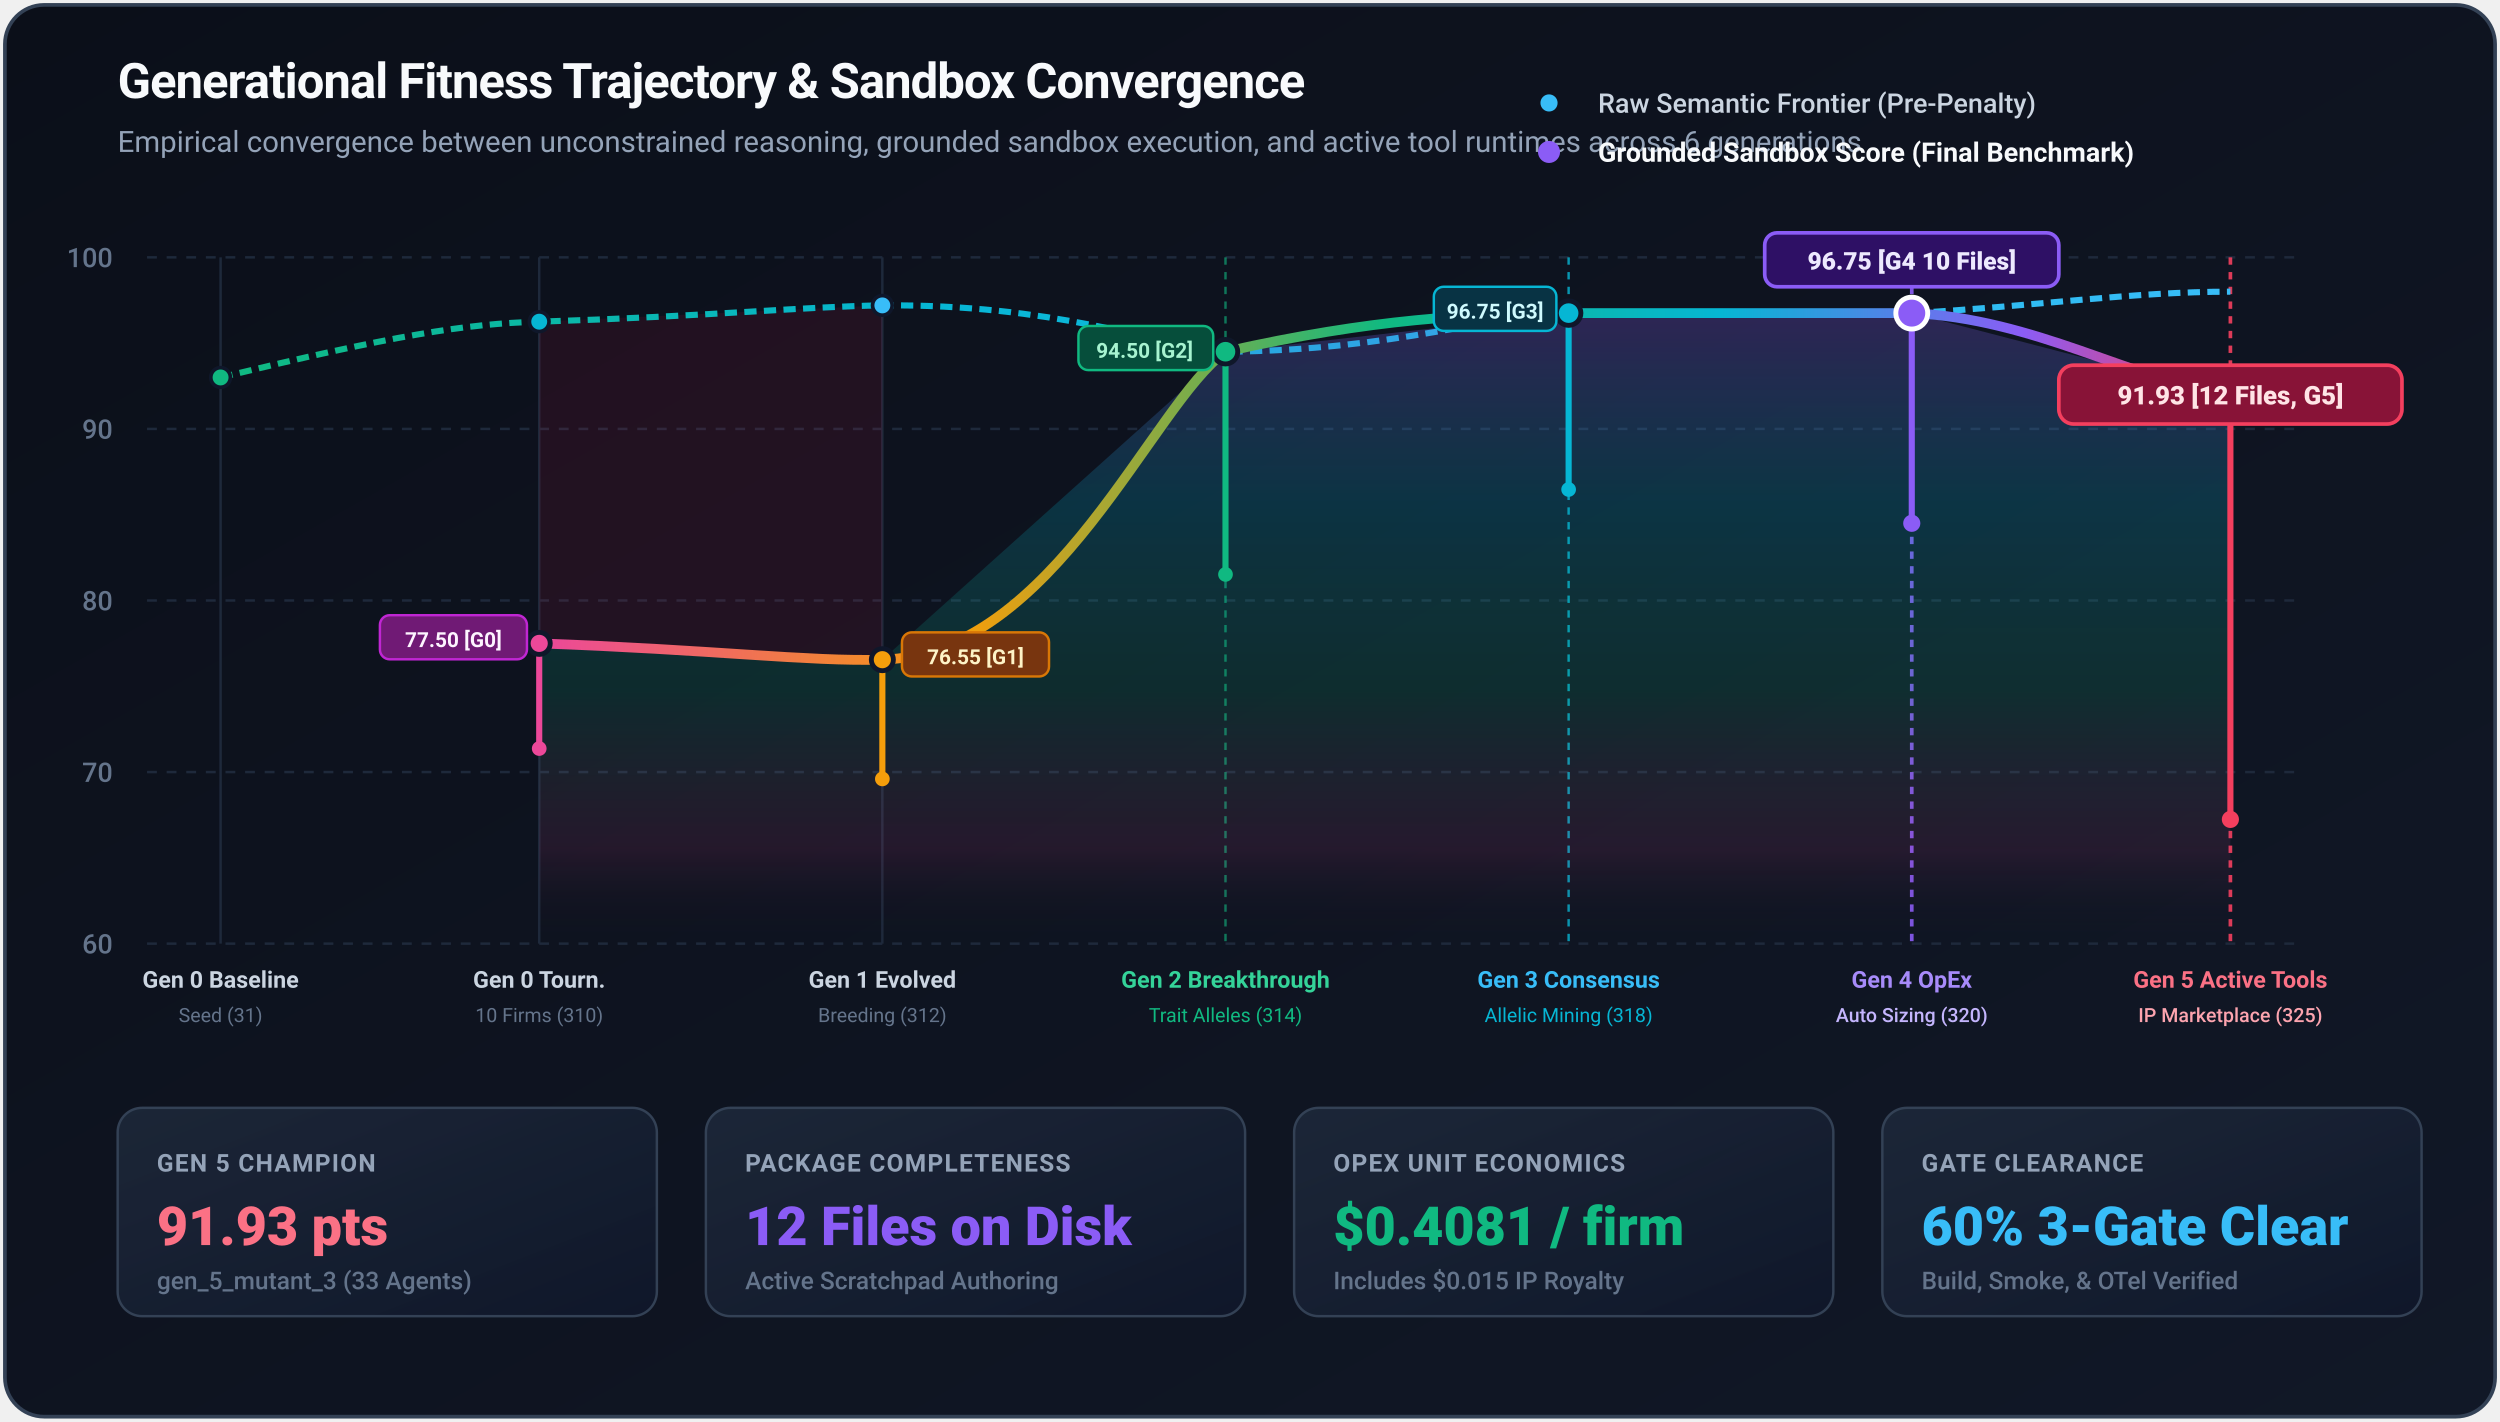
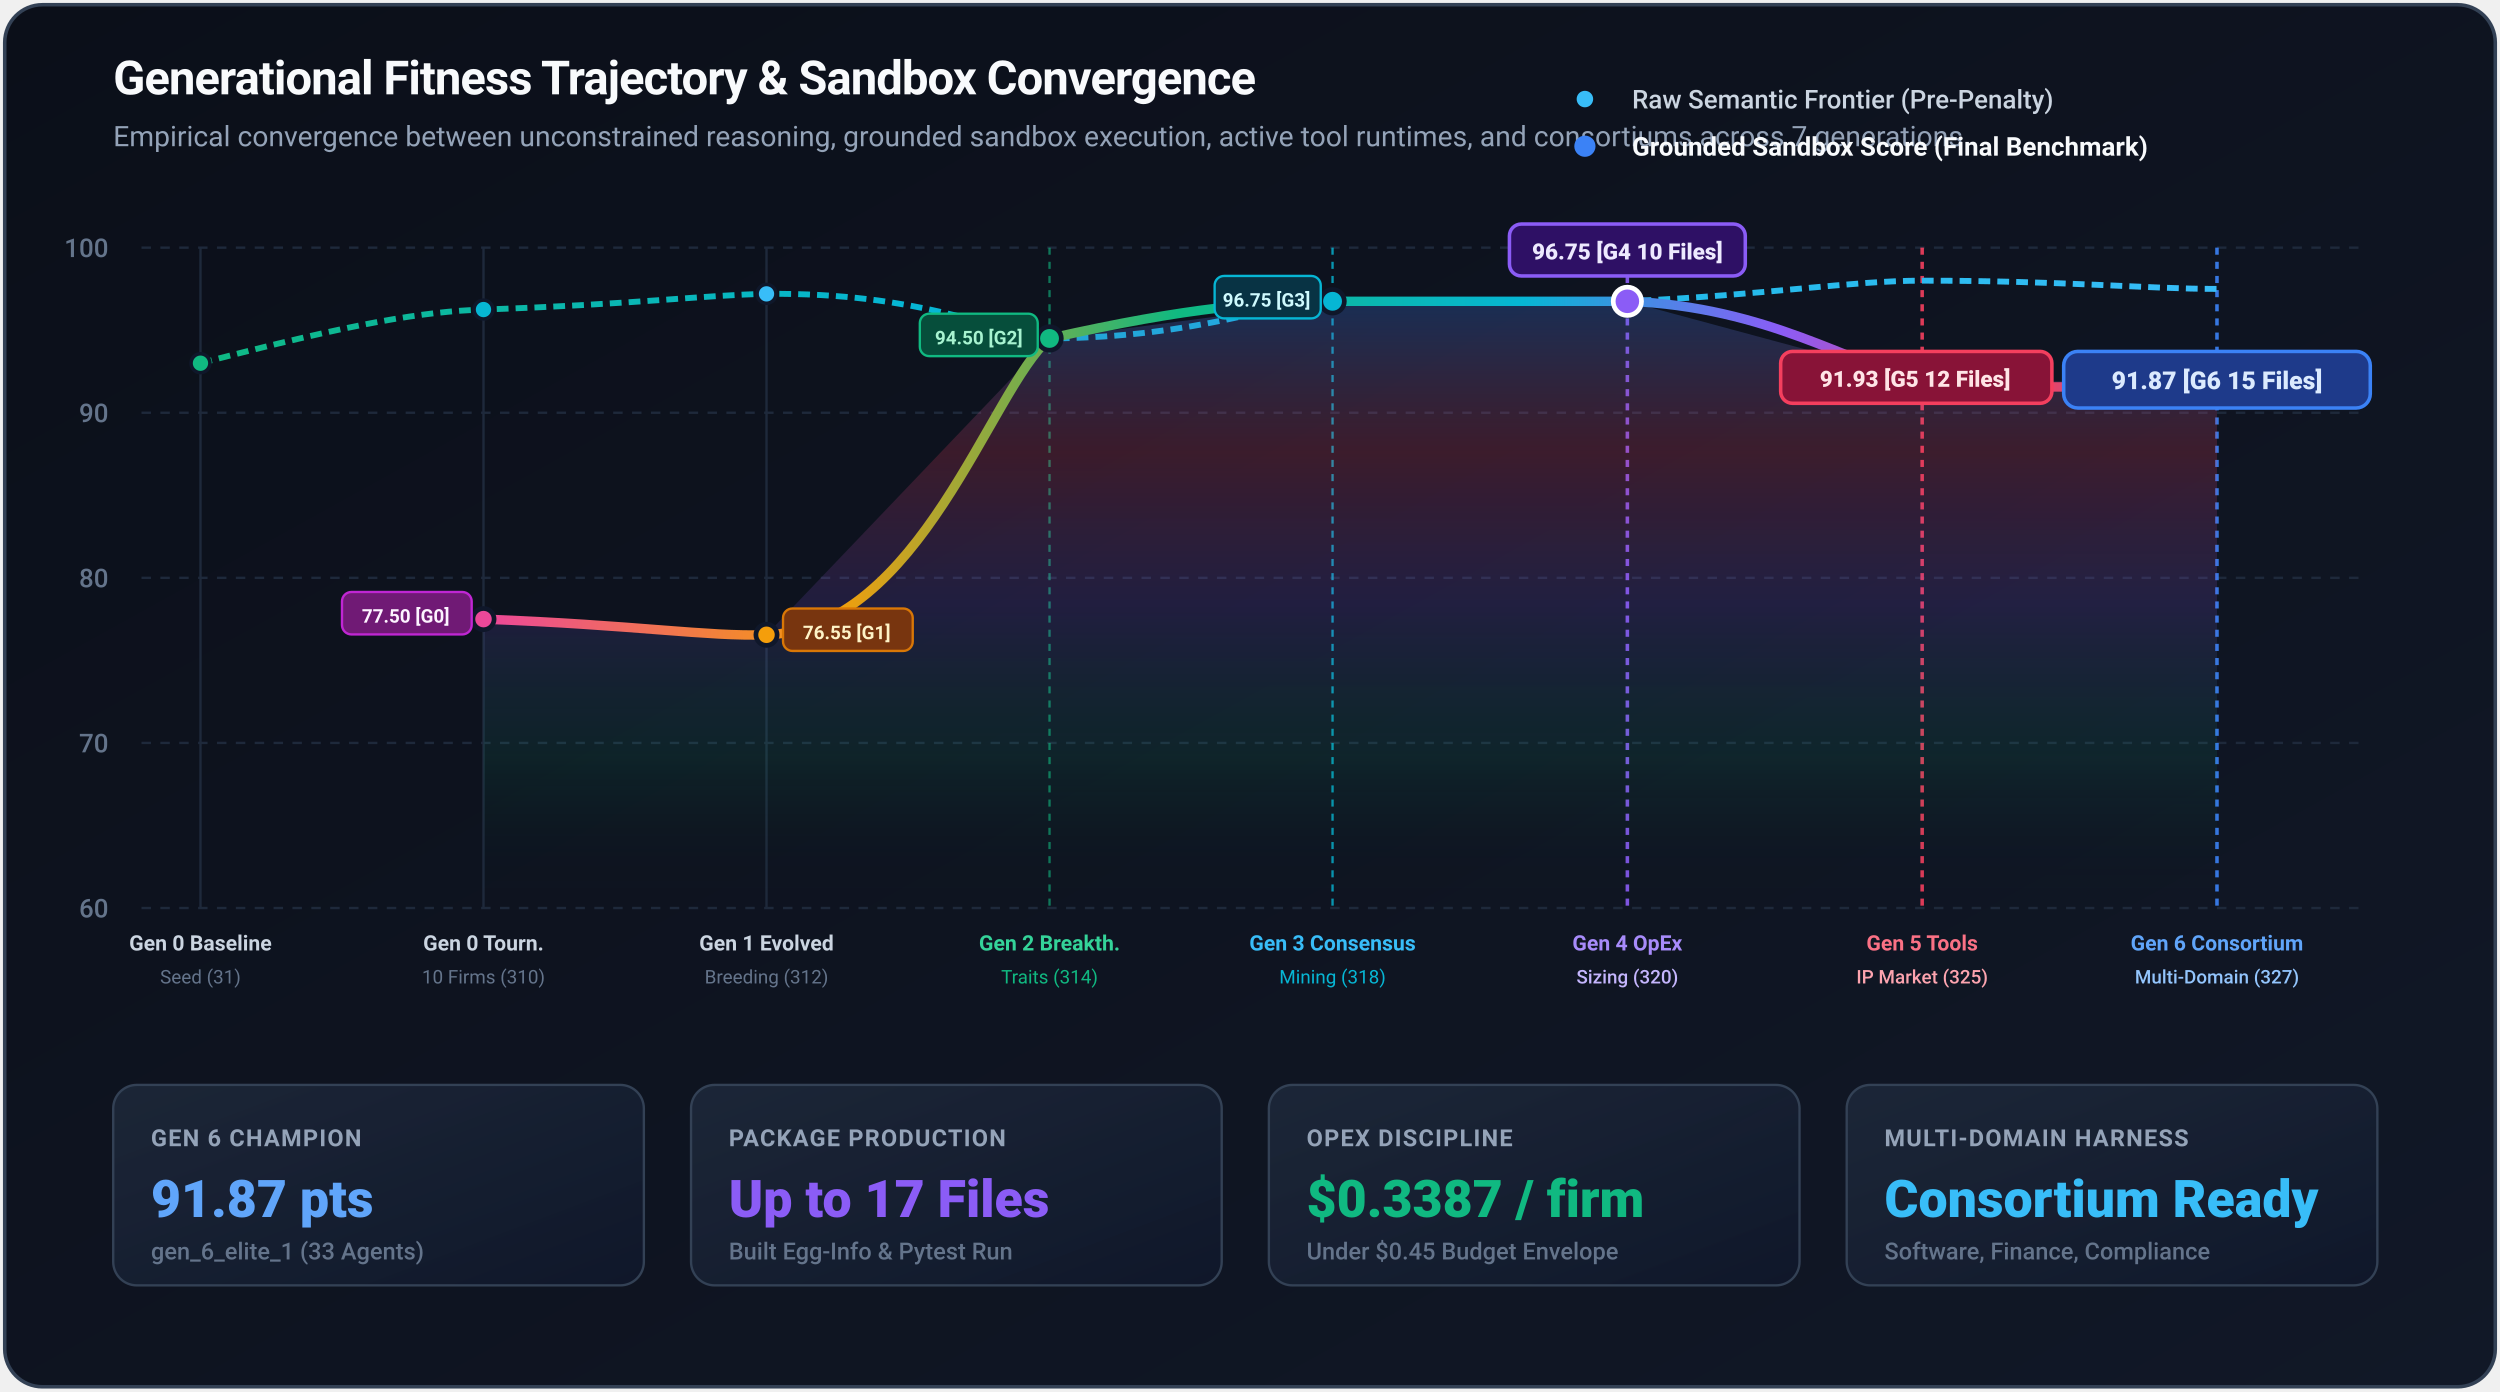
- <svg xmlns="http://www.w3.org/2000/svg" viewBox="0 0 1020 580" width="1020" height="580">
+ <svg xmlns="http://www.w3.org/2000/svg" viewBox="0 0 1060 590" width="1060" height="590">
  <defs>
    <linearGradient id="bgGrad" x1="0%" y1="0%" x2="100%" y2="100%">
      <stop offset="0%" stop-color="#0b0f19" />
      <stop offset="100%" stop-color="#111827" />
    </linearGradient>
    <linearGradient id="trackAGrad" x1="0%" y1="0%" x2="100%" y2="0%">
      <stop offset="0%" stop-color="#10b981" />
      <stop offset="35%" stop-color="#06b6d4" />
      <stop offset="100%" stop-color="#38bdf8" />
    </linearGradient>
    <linearGradient id="trackBGrad" x1="0%" y1="0%" x2="100%" y2="0%">
      <stop offset="0%" stop-color="#ec4899" />
-       <stop offset="25%" stop-color="#f59e0b" />
-       <stop offset="50%" stop-color="#10b981" />
-       <stop offset="70%" stop-color="#06b6d4" />
-       <stop offset="88%" stop-color="#8b5cf6" />
-       <stop offset="100%" stop-color="#f43f5e" />
+       <stop offset="20%" stop-color="#f59e0b" />
+       <stop offset="40%" stop-color="#10b981" />
+       <stop offset="60%" stop-color="#06b6d4" />
+       <stop offset="75%" stop-color="#8b5cf6" />
+       <stop offset="90%" stop-color="#f43f5e" />
+       <stop offset="100%" stop-color="#3b82f6" />
    </linearGradient>
    <linearGradient id="trackBArea" x1="0%" y1="0%" x2="0%" y2="100%">
-       <stop offset="0%" stop-color="#8b5cf6" stop-opacity="0.25" />
-       <stop offset="30%" stop-color="#06b6d4" stop-opacity="0.20" />
-       <stop offset="60%" stop-color="#10b981" stop-opacity="0.15" />
-       <stop offset="85%" stop-color="#ec4899" stop-opacity="0.10" />
+       <stop offset="0%" stop-color="#3b82f6" stop-opacity="0.25" />
+       <stop offset="25%" stop-color="#f43f5e" stop-opacity="0.20" />
+       <stop offset="50%" stop-color="#8b5cf6" stop-opacity="0.15" />
+       <stop offset="75%" stop-color="#10b981" stop-opacity="0.10" />
      <stop offset="100%" stop-color="#0b0f19" stop-opacity="0.0" />
    </linearGradient>
    <linearGradient id="cardGrad" x1="0%" y1="0%" x2="100%" y2="100%">
      <stop offset="0%" stop-color="#1e293b" stop-opacity="0.85" />
      <stop offset="100%" stop-color="#0f172a" stop-opacity="0.95" />
    </linearGradient>
  </defs>
-   <rect x="2" y="2" width="1016" height="576" rx="16" fill="url(#bgGrad)" stroke="#334155" stroke-width="1.5" />
+   <rect x="2" y="2" width="1056" height="586" rx="16" fill="url(#bgGrad)" stroke="#334155" stroke-width="1.5" />
  <g transform="translate(48, 40)">
    <text x="0" y="0" font-family="system-ui, -apple-system, BlinkMacSystemFont, 'Segoe UI', Roboto, sans-serif" font-size="20" font-weight="700" fill="#f8fafc" letter-spacing="-0.02em">
      Generational Fitness Trajectory &amp; Sandbox Convergence
    </text>
    <text x="0" y="22" font-family="system-ui, -apple-system, BlinkMacSystemFont, 'Segoe UI', Roboto, sans-serif" font-size="12" font-weight="400" fill="#94a3b8">
-       Empirical convergence between unconstrained reasoning, grounded sandbox execution, and active tool runtimes across 6 generations
+       Empirical convergence between unconstrained reasoning, grounded sandbox execution, active tool runtimes, and consortiums across 7 generations
    </text>
  </g>
-   <g transform="translate(620, 34)">
+   <g transform="translate(660, 34)">
    <line x1="0" y1="8" x2="24" y2="8" stroke="url(#trackAGrad)" stroke-width="2.5" stroke-dasharray="4 2" />
    <circle cx="12" cy="8" r="3.5" fill="#38bdf8" />
    <text x="32" y="12" font-family="system-ui, -apple-system, BlinkMacSystemFont, 'Segoe UI', Roboto, sans-serif" font-size="11" font-weight="500" fill="#cbd5e1">
      Raw Semantic Frontier (Pre-Penalty)
    </text>
    <line x1="0" y1="28" x2="24" y2="28" stroke="url(#trackBGrad)" stroke-width="3.5" stroke-linecap="round" />
-     <circle cx="12" cy="28" r="4.5" fill="#8b5cf6" />
+     <circle cx="12" cy="28" r="4.5" fill="#3b82f6" />
    <text x="32" y="32" font-family="system-ui, -apple-system, BlinkMacSystemFont, 'Segoe UI', Roboto, sans-serif" font-size="11" font-weight="600" fill="#f8fafc">
      Grounded Sandbox Score (Final Benchmark)
    </text>
  </g>
  <g transform="translate(60, 105)">
-     <line x1="0" y1="0" x2="880" y2="0" stroke="#1e293b" stroke-width="1" stroke-dasharray="4 4" />
+     <line x1="0" y1="0" x2="940" y2="0" stroke="#1e293b" stroke-width="1" stroke-dasharray="4 4" />
    <text x="-14" y="4" font-family="system-ui, -apple-system, BlinkMacSystemFont, 'Segoe UI', Roboto, sans-serif" font-size="11" font-weight="500" fill="#64748b" text-anchor="end">100</text>
-     <line x1="0" y1="70" x2="880" y2="70" stroke="#1e293b" stroke-width="1" stroke-dasharray="4 4" />
+     <line x1="0" y1="70" x2="940" y2="70" stroke="#1e293b" stroke-width="1" stroke-dasharray="4 4" />
    <text x="-14" y="74" font-family="system-ui, -apple-system, BlinkMacSystemFont, 'Segoe UI', Roboto, sans-serif" font-size="11" font-weight="500" fill="#64748b" text-anchor="end">90</text>
-     <line x1="0" y1="140" x2="880" y2="140" stroke="#1e293b" stroke-width="1" stroke-dasharray="4 4" />
+     <line x1="0" y1="140" x2="940" y2="140" stroke="#1e293b" stroke-width="1" stroke-dasharray="4 4" />
    <text x="-14" y="144" font-family="system-ui, -apple-system, BlinkMacSystemFont, 'Segoe UI', Roboto, sans-serif" font-size="11" font-weight="500" fill="#64748b" text-anchor="end">80</text>
-     <line x1="0" y1="210" x2="880" y2="210" stroke="#1e293b" stroke-width="1" stroke-dasharray="4 4" />
+     <line x1="0" y1="210" x2="940" y2="210" stroke="#1e293b" stroke-width="1" stroke-dasharray="4 4" />
    <text x="-14" y="214" font-family="system-ui, -apple-system, BlinkMacSystemFont, 'Segoe UI', Roboto, sans-serif" font-size="11" font-weight="500" fill="#64748b" text-anchor="end">70</text>
-     <line x1="0" y1="280" x2="880" y2="280" stroke="#1e293b" stroke-width="1" stroke-dasharray="4 4" />
+     <line x1="0" y1="280" x2="940" y2="280" stroke="#1e293b" stroke-width="1" stroke-dasharray="4 4" />
    <text x="-14" y="284" font-family="system-ui, -apple-system, BlinkMacSystemFont, 'Segoe UI', Roboto, sans-serif" font-size="11" font-weight="500" fill="#64748b" text-anchor="end">60</text>
-     <line x1="30" y1="0" x2="30" y2="280" stroke="#1e293b" stroke-width="1" />
-     <text x="30" y="298" font-family="system-ui, -apple-system, BlinkMacSystemFont, 'Segoe UI', Roboto, sans-serif" font-size="9.5" font-weight="600" fill="#cbd5e1" text-anchor="middle">Gen 0 Baseline</text>
-     <text x="30" y="312" font-family="system-ui, -apple-system, BlinkMacSystemFont, 'Segoe UI', Roboto, sans-serif" font-size="8" font-weight="400" fill="#64748b" text-anchor="middle">Seed (31)</text>
-     <line x1="160" y1="0" x2="160" y2="280" stroke="#1e293b" stroke-width="1" />
-     <text x="160" y="298" font-family="system-ui, -apple-system, BlinkMacSystemFont, 'Segoe UI', Roboto, sans-serif" font-size="9.5" font-weight="600" fill="#cbd5e1" text-anchor="middle">Gen 0 Tourn.</text>
-     <text x="160" y="312" font-family="system-ui, -apple-system, BlinkMacSystemFont, 'Segoe UI', Roboto, sans-serif" font-size="8" font-weight="400" fill="#64748b" text-anchor="middle">10 Firms (310)</text>
-     <line x1="300" y1="0" x2="300" y2="280" stroke="#1e293b" stroke-width="1" />
-     <text x="300" y="298" font-family="system-ui, -apple-system, BlinkMacSystemFont, 'Segoe UI', Roboto, sans-serif" font-size="9.5" font-weight="600" fill="#cbd5e1" text-anchor="middle">Gen 1 Evolved</text>
-     <text x="300" y="312" font-family="system-ui, -apple-system, BlinkMacSystemFont, 'Segoe UI', Roboto, sans-serif" font-size="8" font-weight="400" fill="#64748b" text-anchor="middle">Breeding (312)</text>
-     <line x1="440" y1="0" x2="440" y2="280" stroke="#10b981" stroke-width="1" stroke-dasharray="3 3" opacity="0.6" />
-     <text x="440" y="298" font-family="system-ui, -apple-system, BlinkMacSystemFont, 'Segoe UI', Roboto, sans-serif" font-size="9.5" font-weight="600" fill="#34d399" text-anchor="middle">Gen 2 Breakthrough</text>
-     <text x="440" y="312" font-family="system-ui, -apple-system, BlinkMacSystemFont, 'Segoe UI', Roboto, sans-serif" font-size="8" font-weight="400" fill="#10b981" text-anchor="middle">Trait Alleles (314)</text>
-     <line x1="580" y1="0" x2="580" y2="280" stroke="#06b6d4" stroke-width="1" stroke-dasharray="3 3" opacity="0.8" />
-     <text x="580" y="298" font-family="system-ui, -apple-system, BlinkMacSystemFont, 'Segoe UI', Roboto, sans-serif" font-size="9.5" font-weight="600" fill="#38bdf8" text-anchor="middle">Gen 3 Consensus</text>
-     <text x="580" y="312" font-family="system-ui, -apple-system, BlinkMacSystemFont, 'Segoe UI', Roboto, sans-serif" font-size="8" font-weight="400" fill="#06b6d4" text-anchor="middle">Allelic Mining (318)</text>
-     <line x1="720" y1="0" x2="720" y2="280" stroke="#8b5cf6" stroke-width="1.5" stroke-dasharray="3 3" opacity="0.9" />
-     <text x="720" y="298" font-family="system-ui, -apple-system, BlinkMacSystemFont, 'Segoe UI', Roboto, sans-serif" font-size="9.5" font-weight="700" fill="#a78bfa" text-anchor="middle">Gen 4 OpEx</text>
-     <text x="720" y="312" font-family="system-ui, -apple-system, BlinkMacSystemFont, 'Segoe UI', Roboto, sans-serif" font-size="8" font-weight="500" fill="#c4b5fd" text-anchor="middle">Auto Sizing (320)</text>
-     <line x1="850" y1="0" x2="850" y2="280" stroke="#f43f5e" stroke-width="1.5" stroke-dasharray="3 3" opacity="0.9" />
-     <text x="850" y="298" font-family="system-ui, -apple-system, BlinkMacSystemFont, 'Segoe UI', Roboto, sans-serif" font-size="9.5" font-weight="700" fill="#fb7185" text-anchor="middle">Gen 5 Active Tools</text>
-     <text x="850" y="312" font-family="system-ui, -apple-system, BlinkMacSystemFont, 'Segoe UI', Roboto, sans-serif" font-size="8" font-weight="500" fill="#fda4af" text-anchor="middle">IP Marketplace (325)</text>
-     <path d="M 160 26.25 L 300 19.6 L 300 164.15 L 160 157.5 Z" fill="#e11d48" fill-opacity="0.10" />
-     <path d="M 30 49 C 100 32, 130 27, 160 26.25 C 230 24, 270 20, 300 19.6 C 370 19, 410 35, 440 38.5 C 510 38, 550 23, 580 22.75 C 650 22.75, 690 22.75, 720 22.75 C 770 20, 810 14, 850 14" fill="none" stroke="url(#trackAGrad)" stroke-width="2.5" stroke-dasharray="5 3" />
-     <circle cx="30" cy="49" r="4" fill="#10b981" stroke="#0f172a" stroke-width="1.5" />
-     <circle cx="160" cy="26.25" r="4" fill="#06b6d4" stroke="#0f172a" stroke-width="1.5" />
-     <circle cx="300" cy="19.6" r="4" fill="#38bdf8" stroke="#0f172a" stroke-width="1.5" />
-     <polygon points="160,157.5 300,164.15 440,38.5 580,22.75 720,22.75 850,56.49 850,280 160,280" fill="url(#trackBArea)" />
-     <path d="M 160 157.5 C 230 160, 270 165, 300 164.15 C 370 162, 410 60, 440 38.5 C 500 25, 540 23, 580 22.75 C 650 22.75, 690 22.75, 720 22.75 C 770 25, 810 50, 850 56.49" fill="none" stroke="url(#trackBGrad)" stroke-width="4" stroke-linecap="round" />
-     <line x1="160" y1="157.5" x2="160" y2="200.4" stroke="#ec4899" stroke-width="2.5" stroke-linecap="round" />
-     <circle cx="160" cy="200.4" r="3" fill="#ec4899" />
-     <circle cx="160" cy="157.5" r="4.5" fill="#ec4899" stroke="#0f172a" stroke-width="2" />
-     <rect x="95" y="146" width="60" height="18" rx="4" fill="#701a75" stroke="#c026d3" stroke-width="1" />
-     <text x="125" y="159" font-family="system-ui, -apple-system, BlinkMacSystemFont, 'Segoe UI', Roboto, sans-serif" font-size="8.5" font-weight="700" fill="#fdf4ff" text-anchor="middle">77.50 [G0]</text>
-     <line x1="300" y1="164.15" x2="300" y2="212.8" stroke="#f59e0b" stroke-width="2.5" stroke-linecap="round" />
-     <circle cx="300" cy="212.8" r="3" fill="#f59e0b" />
-     <circle cx="300" cy="164.15" r="4.5" fill="#f59e0b" stroke="#0f172a" stroke-width="2" />
-     <rect x="308" y="153" width="60" height="18" rx="4" fill="#78350f" stroke="#d97706" stroke-width="1" />
-     <text x="338" y="166" font-family="system-ui, -apple-system, BlinkMacSystemFont, 'Segoe UI', Roboto, sans-serif" font-size="8.5" font-weight="700" fill="#fef3c7" text-anchor="middle">76.55 [G1]</text>
-     <line x1="440" y1="38.5" x2="440" y2="129.36" stroke="#10b981" stroke-width="2.5" stroke-linecap="round" />
-     <circle cx="440" cy="129.36" r="3" fill="#10b981" />
-     <circle cx="440" cy="38.5" r="5" fill="#10b981" stroke="#0f172a" stroke-width="2" />
-     <rect x="380" y="28" width="55" height="18" rx="4" fill="#064e3b" stroke="#10b981" stroke-width="1" />
-     <text x="407" y="41" font-family="system-ui, -apple-system, BlinkMacSystemFont, 'Segoe UI', Roboto, sans-serif" font-size="8.5" font-weight="700" fill="#a7f3d0" text-anchor="middle">94.50 [G2]</text>
-     <line x1="580" y1="22.75" x2="580" y2="94.71" stroke="#06b6d4" stroke-width="2.5" stroke-linecap="round" />
-     <circle cx="580" cy="94.71" r="3" fill="#06b6d4" />
-     <circle cx="580" cy="22.75" r="5" fill="#06b6d4" stroke="#0f172a" stroke-width="2" />
-     <rect x="525" y="12" width="50" height="18" rx="4" fill="#083344" stroke="#06b6d4" stroke-width="1" />
-     <text x="550" y="25" font-family="system-ui, -apple-system, BlinkMacSystemFont, 'Segoe UI', Roboto, sans-serif" font-size="8.5" font-weight="700" fill="#cffafe" text-anchor="middle">96.75 [G3]</text>
-     <line x1="720" y1="22.75" x2="720" y2="108.5" stroke="#8b5cf6" stroke-width="2.5" stroke-linecap="round" />
-     <circle cx="720" cy="108.5" r="3.5" fill="#8b5cf6" />
-     <circle cx="720" cy="22.75" r="6.5" fill="#8b5cf6" stroke="#ffffff" stroke-width="2" />
-     <rect x="660" y="-10" width="120" height="22" rx="5" fill="#2e1065" stroke="#8b5cf6" stroke-width="1.5" />
-     <text x="720" y="5" font-family="system-ui, -apple-system, BlinkMacSystemFont, 'Segoe UI', Roboto, sans-serif" font-size="10" font-weight="800" fill="#ede9fe" text-anchor="middle">96.75 [G4 10 Files]</text>
-     <line x1="850" y1="56.49" x2="850" y2="229.32" stroke="#f43f5e" stroke-width="2.5" stroke-linecap="round" />
-     <circle cx="850" cy="229.32" r="3.5" fill="#f43f5e" />
-     <circle cx="850" cy="56.49" r="7.5" fill="#f43f5e" stroke="#ffffff" stroke-width="2.5" />
-     <rect x="780" y="44" width="140" height="24" rx="6" fill="#881337" stroke="#f43f5e" stroke-width="1.5" />
-     <text x="850" y="60" font-family="system-ui, -apple-system, BlinkMacSystemFont, 'Segoe UI', Roboto, sans-serif" font-size="10.5" font-weight="800" fill="#ffe4e6" text-anchor="middle">91.93 [12 Files, G5]</text>
+     <line x1="25" y1="0" x2="25" y2="280" stroke="#1e293b" stroke-width="1" />
+     <text x="25" y="298" font-family="system-ui, -apple-system, BlinkMacSystemFont, 'Segoe UI', Roboto, sans-serif" font-size="9" font-weight="600" fill="#cbd5e1" text-anchor="middle">Gen 0 Baseline</text>
+     <text x="25" y="312" font-family="system-ui, -apple-system, BlinkMacSystemFont, 'Segoe UI', Roboto, sans-serif" font-size="8" font-weight="400" fill="#64748b" text-anchor="middle">Seed (31)</text>
+     <line x1="145" y1="0" x2="145" y2="280" stroke="#1e293b" stroke-width="1" />
+     <text x="145" y="298" font-family="system-ui, -apple-system, BlinkMacSystemFont, 'Segoe UI', Roboto, sans-serif" font-size="9" font-weight="600" fill="#cbd5e1" text-anchor="middle">Gen 0 Tourn.</text>
+     <text x="145" y="312" font-family="system-ui, -apple-system, BlinkMacSystemFont, 'Segoe UI', Roboto, sans-serif" font-size="8" font-weight="400" fill="#64748b" text-anchor="middle">10 Firms (310)</text>
+     <line x1="265" y1="0" x2="265" y2="280" stroke="#1e293b" stroke-width="1" />
+     <text x="265" y="298" font-family="system-ui, -apple-system, BlinkMacSystemFont, 'Segoe UI', Roboto, sans-serif" font-size="9" font-weight="600" fill="#cbd5e1" text-anchor="middle">Gen 1 Evolved</text>
+     <text x="265" y="312" font-family="system-ui, -apple-system, BlinkMacSystemFont, 'Segoe UI', Roboto, sans-serif" font-size="8" font-weight="400" fill="#64748b" text-anchor="middle">Breeding (312)</text>
+     <line x1="385" y1="0" x2="385" y2="280" stroke="#10b981" stroke-width="1" stroke-dasharray="3 3" opacity="0.6" />
+     <text x="385" y="298" font-family="system-ui, -apple-system, BlinkMacSystemFont, 'Segoe UI', Roboto, sans-serif" font-size="9" font-weight="600" fill="#34d399" text-anchor="middle">Gen 2 Breakth.</text>
+     <text x="385" y="312" font-family="system-ui, -apple-system, BlinkMacSystemFont, 'Segoe UI', Roboto, sans-serif" font-size="8" font-weight="400" fill="#10b981" text-anchor="middle">Traits (314)</text>
+     <line x1="505" y1="0" x2="505" y2="280" stroke="#06b6d4" stroke-width="1" stroke-dasharray="3 3" opacity="0.8" />
+     <text x="505" y="298" font-family="system-ui, -apple-system, BlinkMacSystemFont, 'Segoe UI', Roboto, sans-serif" font-size="9" font-weight="600" fill="#38bdf8" text-anchor="middle">Gen 3 Consensus</text>
+     <text x="505" y="312" font-family="system-ui, -apple-system, BlinkMacSystemFont, 'Segoe UI', Roboto, sans-serif" font-size="8" font-weight="400" fill="#06b6d4" text-anchor="middle">Mining (318)</text>
+     <line x1="630" y1="0" x2="630" y2="280" stroke="#8b5cf6" stroke-width="1.5" stroke-dasharray="3 3" opacity="0.9" />
+     <text x="630" y="298" font-family="system-ui, -apple-system, BlinkMacSystemFont, 'Segoe UI', Roboto, sans-serif" font-size="9" font-weight="700" fill="#a78bfa" text-anchor="middle">Gen 4 OpEx</text>
+     <text x="630" y="312" font-family="system-ui, -apple-system, BlinkMacSystemFont, 'Segoe UI', Roboto, sans-serif" font-size="8" font-weight="500" fill="#c4b5fd" text-anchor="middle">Sizing (320)</text>
+     <line x1="755" y1="0" x2="755" y2="280" stroke="#f43f5e" stroke-width="1.5" stroke-dasharray="3 3" opacity="0.9" />
+     <text x="755" y="298" font-family="system-ui, -apple-system, BlinkMacSystemFont, 'Segoe UI', Roboto, sans-serif" font-size="9" font-weight="700" fill="#fb7185" text-anchor="middle">Gen 5 Tools</text>
+     <text x="755" y="312" font-family="system-ui, -apple-system, BlinkMacSystemFont, 'Segoe UI', Roboto, sans-serif" font-size="8" font-weight="500" fill="#fda4af" text-anchor="middle">IP Market (325)</text>
+     <line x1="880" y1="0" x2="880" y2="280" stroke="#3b82f6" stroke-width="1.5" stroke-dasharray="3 3" opacity="0.9" />
+     <text x="880" y="298" font-family="system-ui, -apple-system, BlinkMacSystemFont, 'Segoe UI', Roboto, sans-serif" font-size="9" font-weight="700" fill="#60a5fa" text-anchor="middle">Gen 6 Consortium</text>
+     <text x="880" y="312" font-family="system-ui, -apple-system, BlinkMacSystemFont, 'Segoe UI', Roboto, sans-serif" font-size="8" font-weight="500" fill="#93c5fd" text-anchor="middle">Multi-Domain (327)</text>
+     <path d="M 25 49 C 90 32, 120 27, 145 26.25 C 210 24, 240 20, 265 19.6 C 330 19, 360 35, 385 38.5 C 450 38, 480 23, 505 22.75 C 570 22.75, 600 22.75, 630 22.75 C 690 20, 725 14, 755 14 C 815 14, 850 17.5, 880 17.5" fill="none" stroke="url(#trackAGrad)" stroke-width="2.5" stroke-dasharray="5 3" />
+     <circle cx="25" cy="49" r="4" fill="#10b981" stroke="#0f172a" stroke-width="1.5" />
+     <circle cx="145" cy="26.25" r="4" fill="#06b6d4" stroke="#0f172a" stroke-width="1.5" />
+     <circle cx="265" cy="19.6" r="4" fill="#38bdf8" stroke="#0f172a" stroke-width="1.5" />
+     <polygon points="145,157.5 265,164.15 385,38.5 505,22.75 630,22.75 755,56.49 880,56.91 880,280 145,280" fill="url(#trackBArea)" />
+     <path d="M 145 157.5 C 210 160, 240 165, 265 164.15 C 330 162, 360 60, 385 38.5 C 445 25, 475 23, 505 22.75 C 570 22.75, 600 22.75, 630 22.75 C 690 25, 725 50, 755 56.49 C 815 62, 850 57, 880 56.91" fill="none" stroke="url(#trackBGrad)" stroke-width="4" stroke-linecap="round" />
+     <circle cx="145" cy="157.5" r="4.5" fill="#ec4899" stroke="#0f172a" stroke-width="2" />
+     <rect x="85" y="146" width="55" height="18" rx="4" fill="#701a75" stroke="#c026d3" stroke-width="1" />
+     <text x="112" y="159" font-family="system-ui, -apple-system, BlinkMacSystemFont, 'Segoe UI', Roboto, sans-serif" font-size="8" font-weight="700" fill="#fdf4ff" text-anchor="middle">77.50 [G0]</text>
+     <circle cx="265" cy="164.15" r="4.5" fill="#f59e0b" stroke="#0f172a" stroke-width="2" />
+     <rect x="272" y="153" width="55" height="18" rx="4" fill="#78350f" stroke="#d97706" stroke-width="1" />
+     <text x="299" y="166" font-family="system-ui, -apple-system, BlinkMacSystemFont, 'Segoe UI', Roboto, sans-serif" font-size="8" font-weight="700" fill="#fef3c7" text-anchor="middle">76.55 [G1]</text>
+     <circle cx="385" cy="38.5" r="5" fill="#10b981" stroke="#0f172a" stroke-width="2" />
+     <rect x="330" y="28" width="50" height="18" rx="4" fill="#064e3b" stroke="#10b981" stroke-width="1" />
+     <text x="355" y="41" font-family="system-ui, -apple-system, BlinkMacSystemFont, 'Segoe UI', Roboto, sans-serif" font-size="8" font-weight="700" fill="#a7f3d0" text-anchor="middle">94.50 [G2]</text>
+     <circle cx="505" cy="22.75" r="5" fill="#06b6d4" stroke="#0f172a" stroke-width="2" />
+     <rect x="455" y="12" width="45" height="18" rx="4" fill="#083344" stroke="#06b6d4" stroke-width="1" />
+     <text x="477" y="25" font-family="system-ui, -apple-system, BlinkMacSystemFont, 'Segoe UI', Roboto, sans-serif" font-size="8" font-weight="700" fill="#cffafe" text-anchor="middle">96.75 [G3]</text>
+     <circle cx="630" cy="22.75" r="6" fill="#8b5cf6" stroke="#ffffff" stroke-width="2" />
+     <rect x="580" y="-10" width="100" height="22" rx="5" fill="#2e1065" stroke="#8b5cf6" stroke-width="1.5" />
+     <text x="630" y="5" font-family="system-ui, -apple-system, BlinkMacSystemFont, 'Segoe UI', Roboto, sans-serif" font-size="9.5" font-weight="800" fill="#ede9fe" text-anchor="middle">96.75 [G4 10 Files]</text>
+     <circle cx="755" cy="56.49" r="6.5" fill="#f43f5e" stroke="#ffffff" stroke-width="2" />
+     <rect x="695" y="44" width="115" height="22" rx="5" fill="#881337" stroke="#f43f5e" stroke-width="1.5" />
+     <text x="752" y="59" font-family="system-ui, -apple-system, BlinkMacSystemFont, 'Segoe UI', Roboto, sans-serif" font-size="9.5" font-weight="800" fill="#ffe4e6" text-anchor="middle">91.93 [G5 12 Files]</text>
+     <circle cx="880" cy="56.91" r="7.5" fill="#3b82f6" stroke="#ffffff" stroke-width="2.5" />
+     <rect x="815" y="44" width="130" height="24" rx="6" fill="#1e3a8a" stroke="#3b82f6" stroke-width="1.5" />
+     <text x="880" y="60" font-family="system-ui, -apple-system, BlinkMacSystemFont, 'Segoe UI', Roboto, sans-serif" font-size="10.5" font-weight="800" fill="#dbeafe" text-anchor="middle">91.87 [G6 15 Files]</text>
  </g>
-   <g transform="translate(48, 452)">
+   <g transform="translate(48, 460)">
    <g transform="translate(0, 0)">
-       <rect width="220" height="85" rx="10" fill="url(#cardGrad)" stroke="#334155" stroke-width="1" />
-       <text x="16" y="26" font-family="system-ui, -apple-system, BlinkMacSystemFont, 'Segoe UI', Roboto, sans-serif" font-size="10" font-weight="600" fill="#94a3b8" letter-spacing="0.05em">GEN 5 CHAMPION</text>
-       <text x="16" y="56" font-family="system-ui, -apple-system, BlinkMacSystemFont, 'Segoe UI', Roboto, sans-serif" font-size="22" font-weight="800" fill="#fb7185">91.93 pts</text>
-       <text x="16" y="74" font-family="system-ui, -apple-system, BlinkMacSystemFont, 'Segoe UI', Roboto, sans-serif" font-size="10" font-weight="500" fill="#64748b">gen_5_mutant_3 (33 Agents)</text>
+       <rect width="225" height="85" rx="10" fill="url(#cardGrad)" stroke="#334155" stroke-width="1" />
+       <text x="16" y="26" font-family="system-ui, -apple-system, BlinkMacSystemFont, 'Segoe UI', Roboto, sans-serif" font-size="10" font-weight="600" fill="#94a3b8" letter-spacing="0.05em">GEN 6 CHAMPION</text>
+       <text x="16" y="56" font-family="system-ui, -apple-system, BlinkMacSystemFont, 'Segoe UI', Roboto, sans-serif" font-size="22" font-weight="800" fill="#60a5fa">91.87 pts</text>
+       <text x="16" y="74" font-family="system-ui, -apple-system, BlinkMacSystemFont, 'Segoe UI', Roboto, sans-serif" font-size="10" font-weight="500" fill="#64748b">gen_6_elite_1 (33 Agents)</text>
    </g>
-     <g transform="translate(240, 0)">
-       <rect width="220" height="85" rx="10" fill="url(#cardGrad)" stroke="#334155" stroke-width="1" />
-       <text x="16" y="26" font-family="system-ui, -apple-system, BlinkMacSystemFont, 'Segoe UI', Roboto, sans-serif" font-size="10" font-weight="600" fill="#94a3b8" letter-spacing="0.05em">PACKAGE COMPLETENESS</text>
-       <text x="16" y="56" font-family="system-ui, -apple-system, BlinkMacSystemFont, 'Segoe UI', Roboto, sans-serif" font-size="22" font-weight="800" fill="#8b5cf6">12 Files on Disk</text>
-       <text x="16" y="74" font-family="system-ui, -apple-system, BlinkMacSystemFont, 'Segoe UI', Roboto, sans-serif" font-size="10" font-weight="500" fill="#64748b">Active Scratchpad Authoring</text>
+     <g transform="translate(245, 0)">
+       <rect width="225" height="85" rx="10" fill="url(#cardGrad)" stroke="#334155" stroke-width="1" />
+       <text x="16" y="26" font-family="system-ui, -apple-system, BlinkMacSystemFont, 'Segoe UI', Roboto, sans-serif" font-size="10" font-weight="600" fill="#94a3b8" letter-spacing="0.05em">PACKAGE PRODUCTION</text>
+       <text x="16" y="56" font-family="system-ui, -apple-system, BlinkMacSystemFont, 'Segoe UI', Roboto, sans-serif" font-size="22" font-weight="800" fill="#8b5cf6">Up to 17 Files</text>
+       <text x="16" y="74" font-family="system-ui, -apple-system, BlinkMacSystemFont, 'Segoe UI', Roboto, sans-serif" font-size="10" font-weight="500" fill="#64748b">Built Egg-Info &amp; Pytest Run</text>
    </g>
-     <g transform="translate(480, 0)">
-       <rect width="220" height="85" rx="10" fill="url(#cardGrad)" stroke="#334155" stroke-width="1" />
-       <text x="16" y="26" font-family="system-ui, -apple-system, BlinkMacSystemFont, 'Segoe UI', Roboto, sans-serif" font-size="10" font-weight="600" fill="#94a3b8" letter-spacing="0.05em">OPEX UNIT ECONOMICS</text>
-       <text x="16" y="56" font-family="system-ui, -apple-system, BlinkMacSystemFont, 'Segoe UI', Roboto, sans-serif" font-size="22" font-weight="800" fill="#10b981">$0.4081 / firm</text>
-       <text x="16" y="74" font-family="system-ui, -apple-system, BlinkMacSystemFont, 'Segoe UI', Roboto, sans-serif" font-size="10" font-weight="500" fill="#64748b">Includes $0.015 IP Royalty</text>
+     <g transform="translate(490, 0)">
+       <rect width="225" height="85" rx="10" fill="url(#cardGrad)" stroke="#334155" stroke-width="1" />
+       <text x="16" y="26" font-family="system-ui, -apple-system, BlinkMacSystemFont, 'Segoe UI', Roboto, sans-serif" font-size="10" font-weight="600" fill="#94a3b8" letter-spacing="0.05em">OPEX DISCIPLINE</text>
+       <text x="16" y="56" font-family="system-ui, -apple-system, BlinkMacSystemFont, 'Segoe UI', Roboto, sans-serif" font-size="22" font-weight="800" fill="#10b981">$0.3387 / firm</text>
+       <text x="16" y="74" font-family="system-ui, -apple-system, BlinkMacSystemFont, 'Segoe UI', Roboto, sans-serif" font-size="10" font-weight="500" fill="#64748b">Under $0.45 Budget Envelope</text>
    </g>
-     <g transform="translate(720, 0)">
-       <rect width="220" height="85" rx="10" fill="url(#cardGrad)" stroke="#334155" stroke-width="1" />
-       <text x="16" y="26" font-family="system-ui, -apple-system, BlinkMacSystemFont, 'Segoe UI', Roboto, sans-serif" font-size="10" font-weight="600" fill="#94a3b8" letter-spacing="0.05em">GATE CLEARANCE</text>
-       <text x="16" y="56" font-family="system-ui, -apple-system, BlinkMacSystemFont, 'Segoe UI', Roboto, sans-serif" font-size="22" font-weight="800" fill="#38bdf8">60% 3-Gate Clear</text>
-       <text x="16" y="74" font-family="system-ui, -apple-system, BlinkMacSystemFont, 'Segoe UI', Roboto, sans-serif" font-size="10" font-weight="500" fill="#64748b">Build, Smoke, &amp; OTel Verified</text>
+     <g transform="translate(735, 0)">
+       <rect width="225" height="85" rx="10" fill="url(#cardGrad)" stroke="#334155" stroke-width="1" />
+       <text x="16" y="26" font-family="system-ui, -apple-system, BlinkMacSystemFont, 'Segoe UI', Roboto, sans-serif" font-size="10" font-weight="600" fill="#94a3b8" letter-spacing="0.05em">MULTI-DOMAIN HARNESS</text>
+       <text x="16" y="56" font-family="system-ui, -apple-system, BlinkMacSystemFont, 'Segoe UI', Roboto, sans-serif" font-size="22" font-weight="800" fill="#38bdf8">Consortium Ready</text>
+       <text x="16" y="74" font-family="system-ui, -apple-system, BlinkMacSystemFont, 'Segoe UI', Roboto, sans-serif" font-size="10" font-weight="500" fill="#64748b">Software, Finance, Compliance</text>
    </g>
  </g>
</svg>
